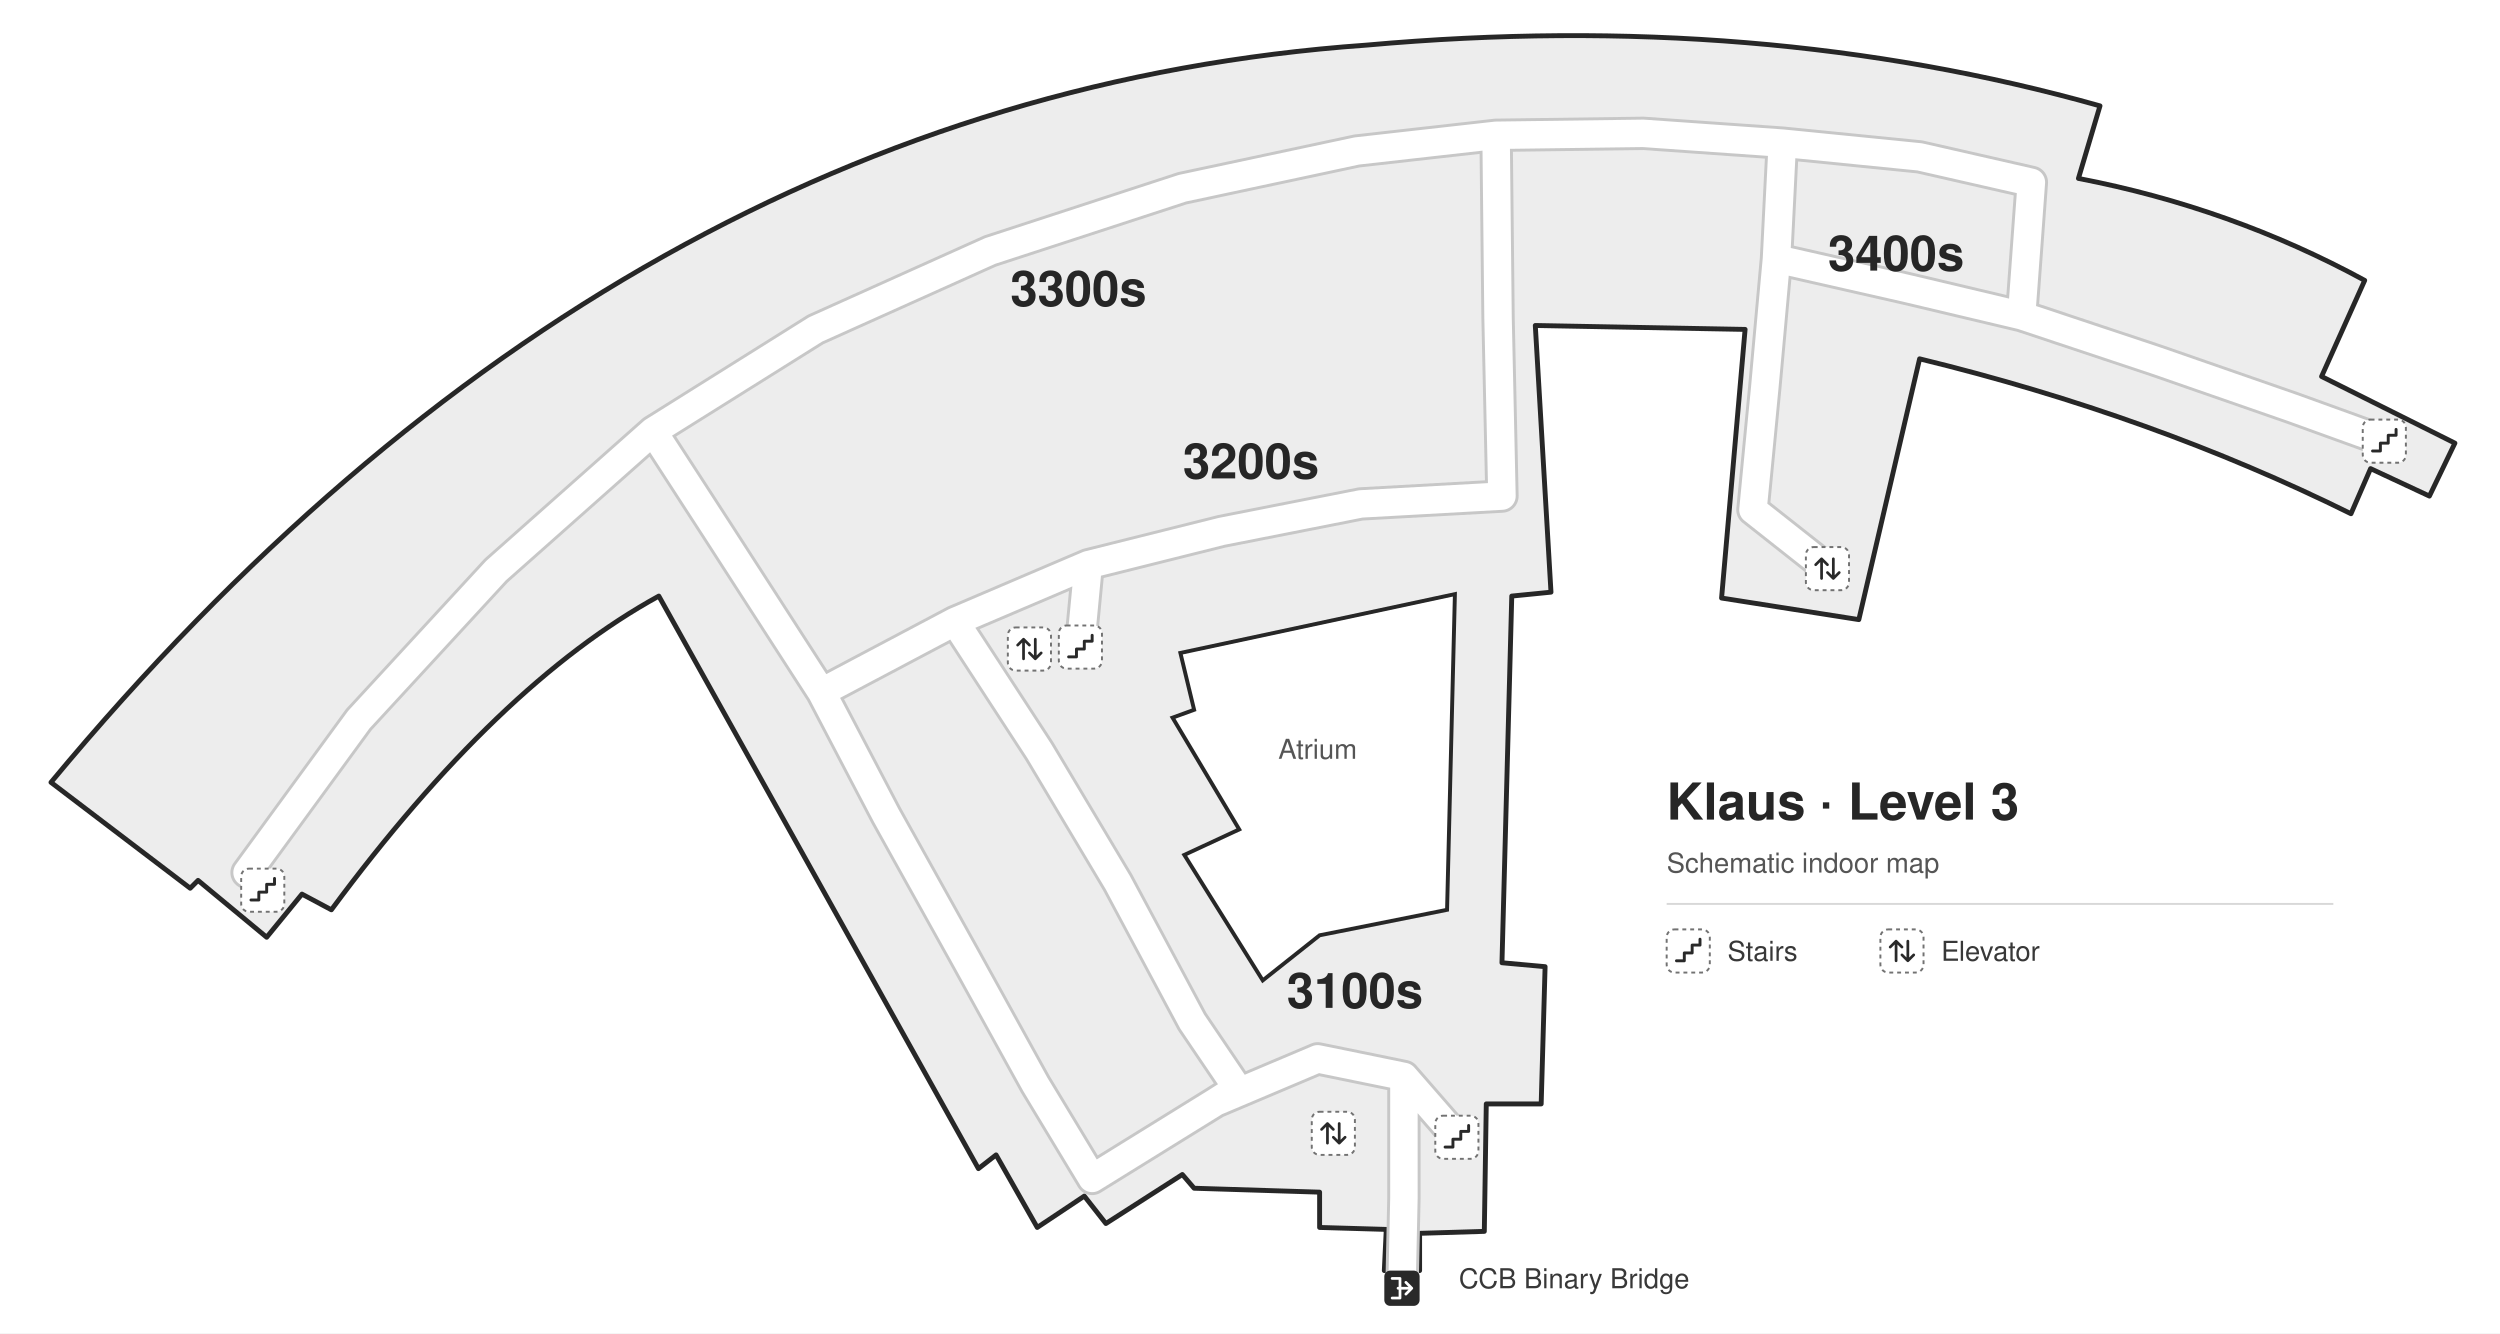
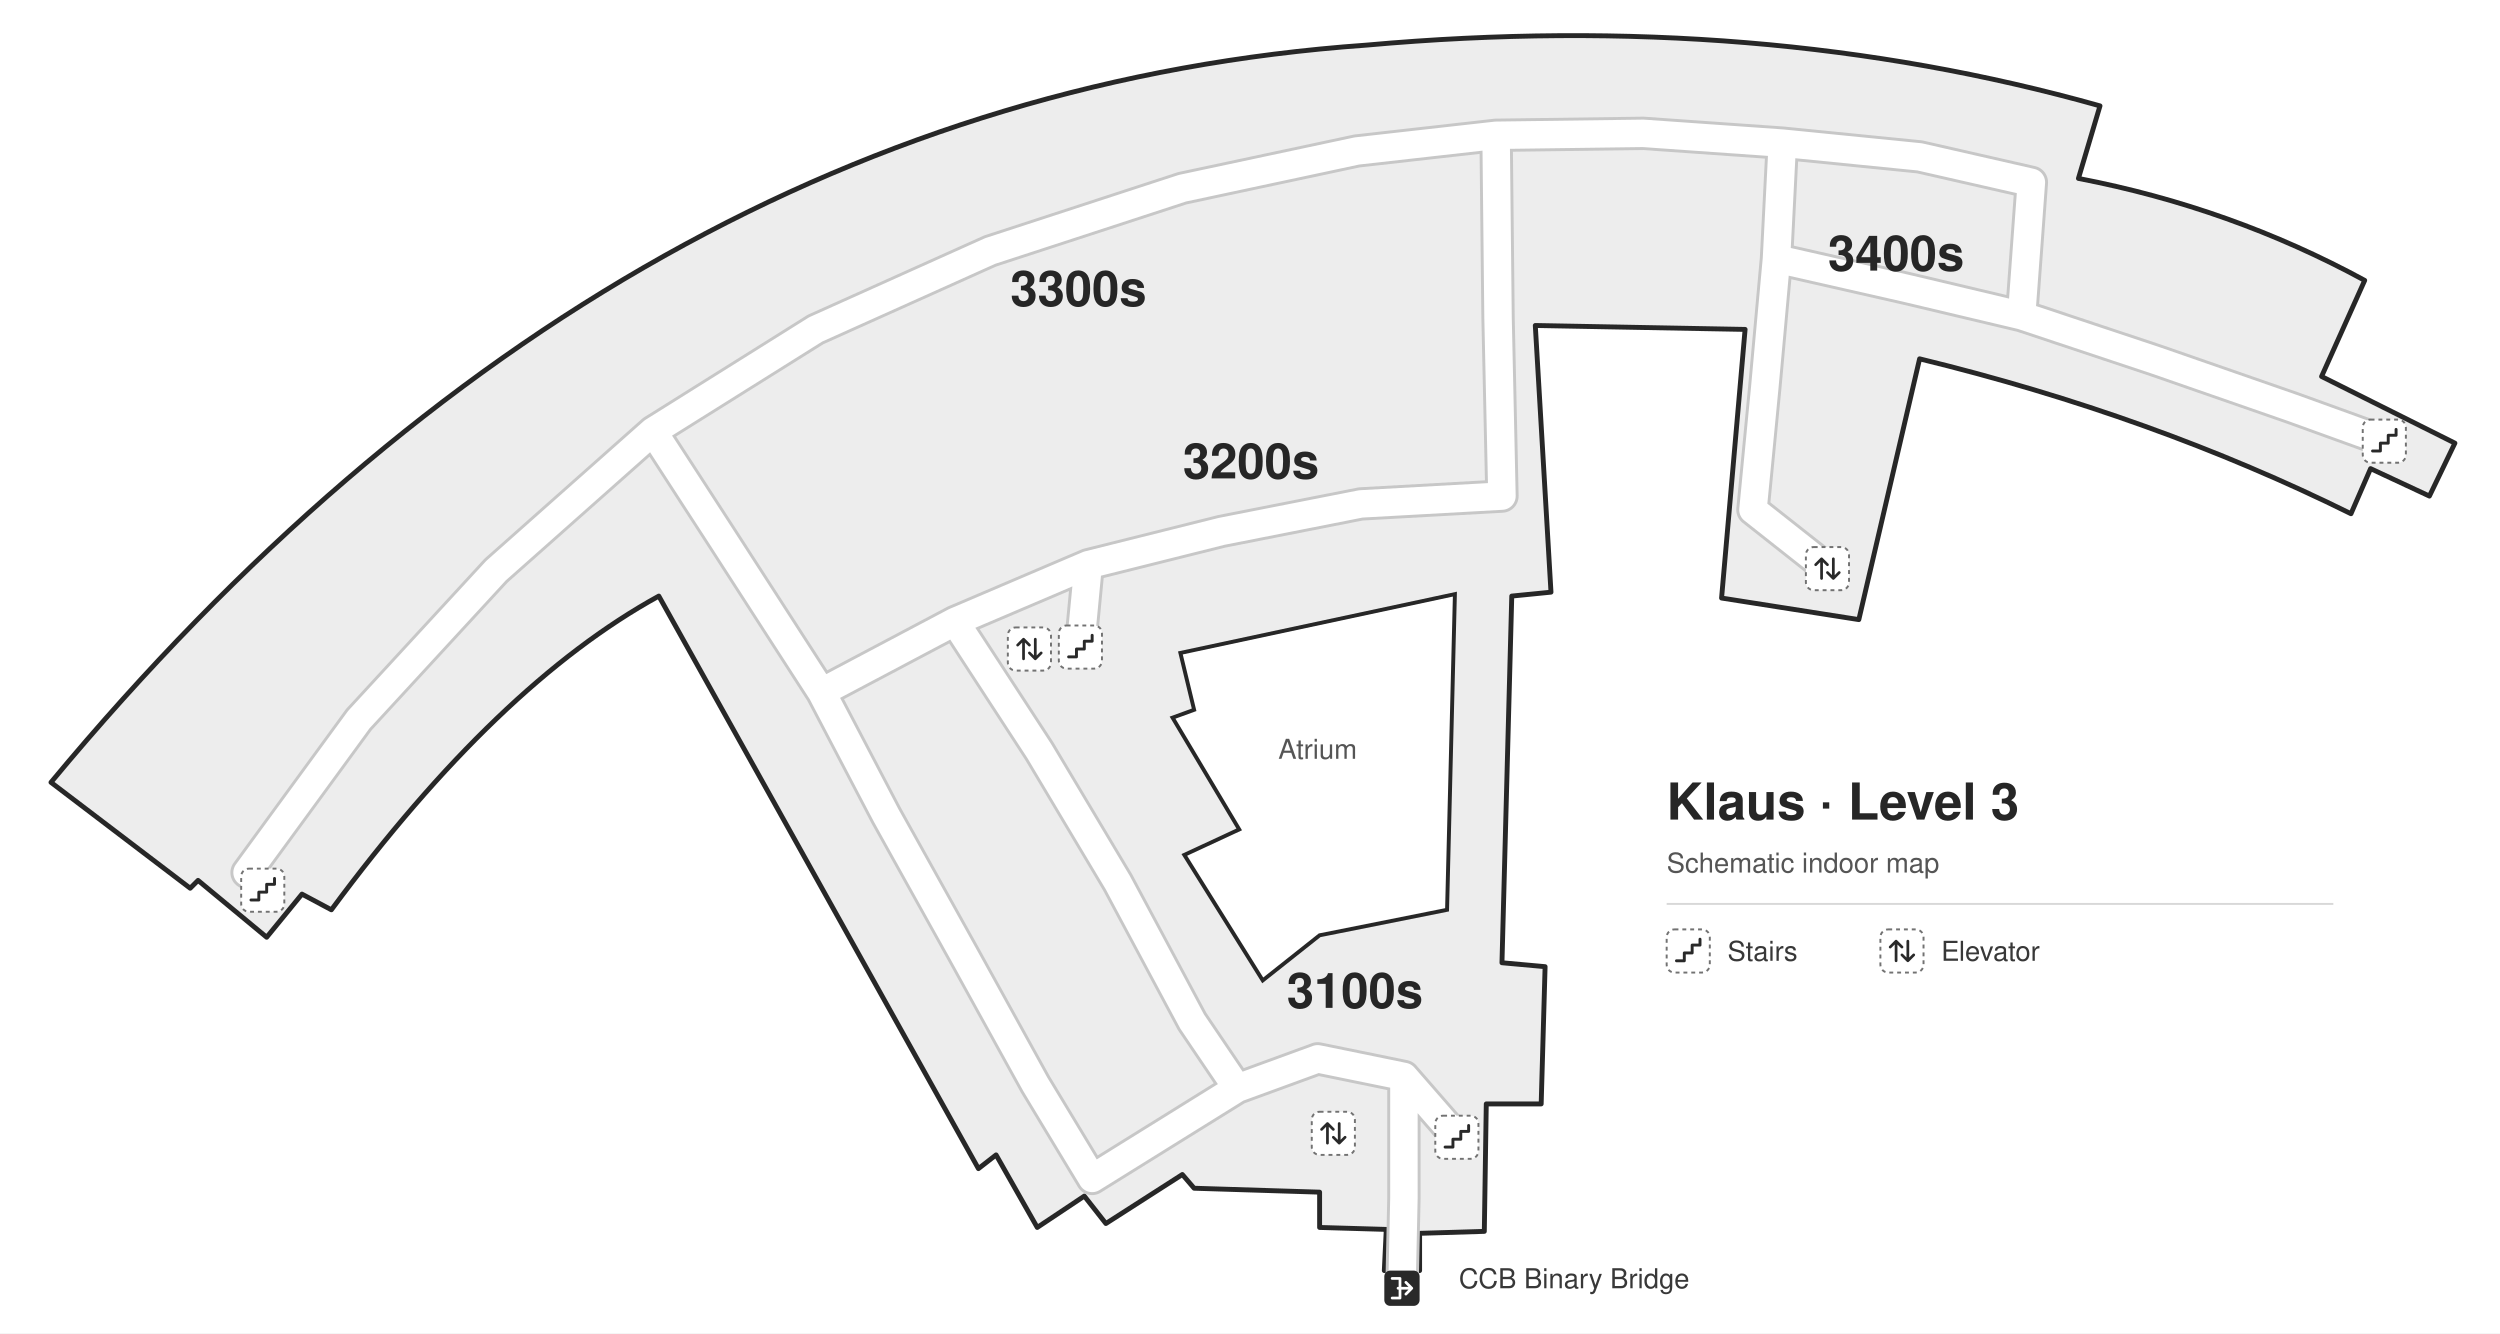
<svg xmlns="http://www.w3.org/2000/svg" xmlns:xlink="http://www.w3.org/1999/xlink" viewBox="0 0 1275 680" width="1275" height="680" role="img" aria-labelledby="map-title map-description">
  <defs>
    <path id="floor-outline" d="M26 399Q316 50 697 23Q897 5 1071 54L1060 91Q1138 106 1206 143L1184 192 1252 226 1239 253 1209 239 1199 262Q1098 212 979 183L948 316 878 305 890 168 783 166 791 302 771 304 766 491 788 493 786 563 758 563 757 628 724 629 724 648 706 648 707 627 673 626 673 608 609 606 603 599 564 624 553 610 529 626 508 589 499 596 336 304Q254 349 169 464L154 456 136 478 101 449 97 453Z" />
-     <path id="corridors" d="M126 445L183 367L253 291L333 220L416 168L505 128L603 96L692 77L763 69L838 68L909 73L979 80L1036 93 M333 220L368 274L419 353 M763 69L764 162L766 253L694 257L623 271L555 288L487 317L419 353 M555 288L551 330 M419 353L452 416L491 486L528 553L557 601L620 562 M487 317L530 383L570 450L608 521L631 555L620 562 M620 562L672 540L716 549L743 580 M909 73L906 132L900 198L894 260L932 290 M906 132L972 147L1031 161L1100 184L1169 208L1216 225 M1036 93L1031 161 M716 549L716 611L715 657" />
+     <path id="corridors" d="M126 445L183 367L253 291L333 220L416 168L505 128L603 96L692 77L763 69L838 68L909 73L979 80L1036 93 M333 220L368 274L419 353 M763 69L764 162L766 253L694 257L623 271L555 288L487 317L419 353 M555 288L551 330 M419 353L452 416L491 486L528 553L557 601L631 555 M487 317L530 383L570 450L608 521L631 555 M631 555L672 540L716 549L743 580 M909 73L906 132L900 198L894 260L932 290 M906 132L972 147L1031 161L1100 184L1169 208L1216 225 M1036 93L1031 161 M716 549L716 611L715 657" />
    <g id="stair-marker">
      <rect x="-11" y="-11" width="22" height="22" rx="4" fill="#fff" stroke="#727272" stroke-dasharray="2 2" />
      <path d="M-6 5H-2V1H2V-3H6V-6" fill="none" stroke="#292929" stroke-width="1.5" stroke-linecap="round" stroke-linejoin="round" />
    </g>
    <g id="elevator-marker">
      <rect x="-11" y="-11" width="22" height="22" rx="4" fill="#fff" stroke="#727272" stroke-dasharray="2 2" />
      <path d="M-3 5V-5m-3 3 3-3 3 3m3-3V5M0 2l3 3 3-3" fill="none" stroke="#292929" stroke-width="1.4" stroke-linecap="round" stroke-linejoin="round" />
    </g>
    <g id="exit-marker">
      <rect x="-9" y="-9" width="18" height="18" rx="3" fill="#292929" />
      <path d="M-5 -5H-1V5H-5M-2 0H5M2 -3L5 0L2 3" fill="none" stroke="#fff" stroke-width="1.4" stroke-linecap="round" stroke-linejoin="round" />
    </g>
  </defs>
  <rect width="1275" height="680" fill="#fff" />
  <use xlink:href="#floor-outline" fill="#ededed" stroke="#272727" stroke-width="2.5" stroke-linejoin="round" />
  <g fill="none" stroke-linecap="round" stroke-linejoin="round">
    <use xlink:href="#corridors" stroke="#c7c7c7" stroke-width="17" />
    <use xlink:href="#corridors" stroke="#fff" stroke-width="14" />
  </g>
  <path d="M602 333L742 303 738 464 673 477 644 500 604 436 632 423 598 366 609 362Z" fill="#fff" stroke="#272727" stroke-width="2" />
  <text x="672" y="387" fill="#555" font-family="Helvetica" font-size="14" text-anchor="middle">Atrium</text>
  <g fill="#262626" font-family="Helvetica" font-size="25" font-weight="bold" text-anchor="middle">
    <text x="550" y="156">3300s</text>
    <text x="638" y="244">3200s</text>
    <text x="691" y="514">3100s</text>
    <text x="967" y="138">3400s</text>
  </g>
  <g aria-label="Stair and elevator markers">
    <use xlink:href="#stair-marker" x="134" y="454" />
    <use xlink:href="#stair-marker" x="551" y="330" />
    <use xlink:href="#stair-marker" x="743" y="580" />
    <use xlink:href="#stair-marker" x="1216" y="225" />
    <use xlink:href="#elevator-marker" x="525" y="331" />
    <use xlink:href="#elevator-marker" x="680" y="578" />
    <use xlink:href="#elevator-marker" x="932" y="290" />
  </g>
  <path d="M716 615L715 657" fill="none" stroke="#fff" stroke-width="12" />
  <use xlink:href="#exit-marker" x="715" y="657" />
  <text x="744" y="657" fill="#383838" font-family="Helvetica" font-size="14">CCB Binary Bridge</text>
  <g font-family="Helvetica">
    <text x="850" y="418" fill="#262626" font-size="26" font-weight="bold">Klaus · Level 3</text>
    <text x="850" y="445" fill="#555" font-size="14">Schematic indoor map</text>
    <path d="M850 461H1190" stroke="#d8d8d8" />
    <use xlink:href="#stair-marker" x="861" y="485" />
    <text x="881" y="490" fill="#383838" font-size="14">Stairs</text>
    <use xlink:href="#elevator-marker" x="970" y="485" />
    <text x="990" y="490" fill="#383838" font-size="14">Elevator</text>
  </g>
</svg>
